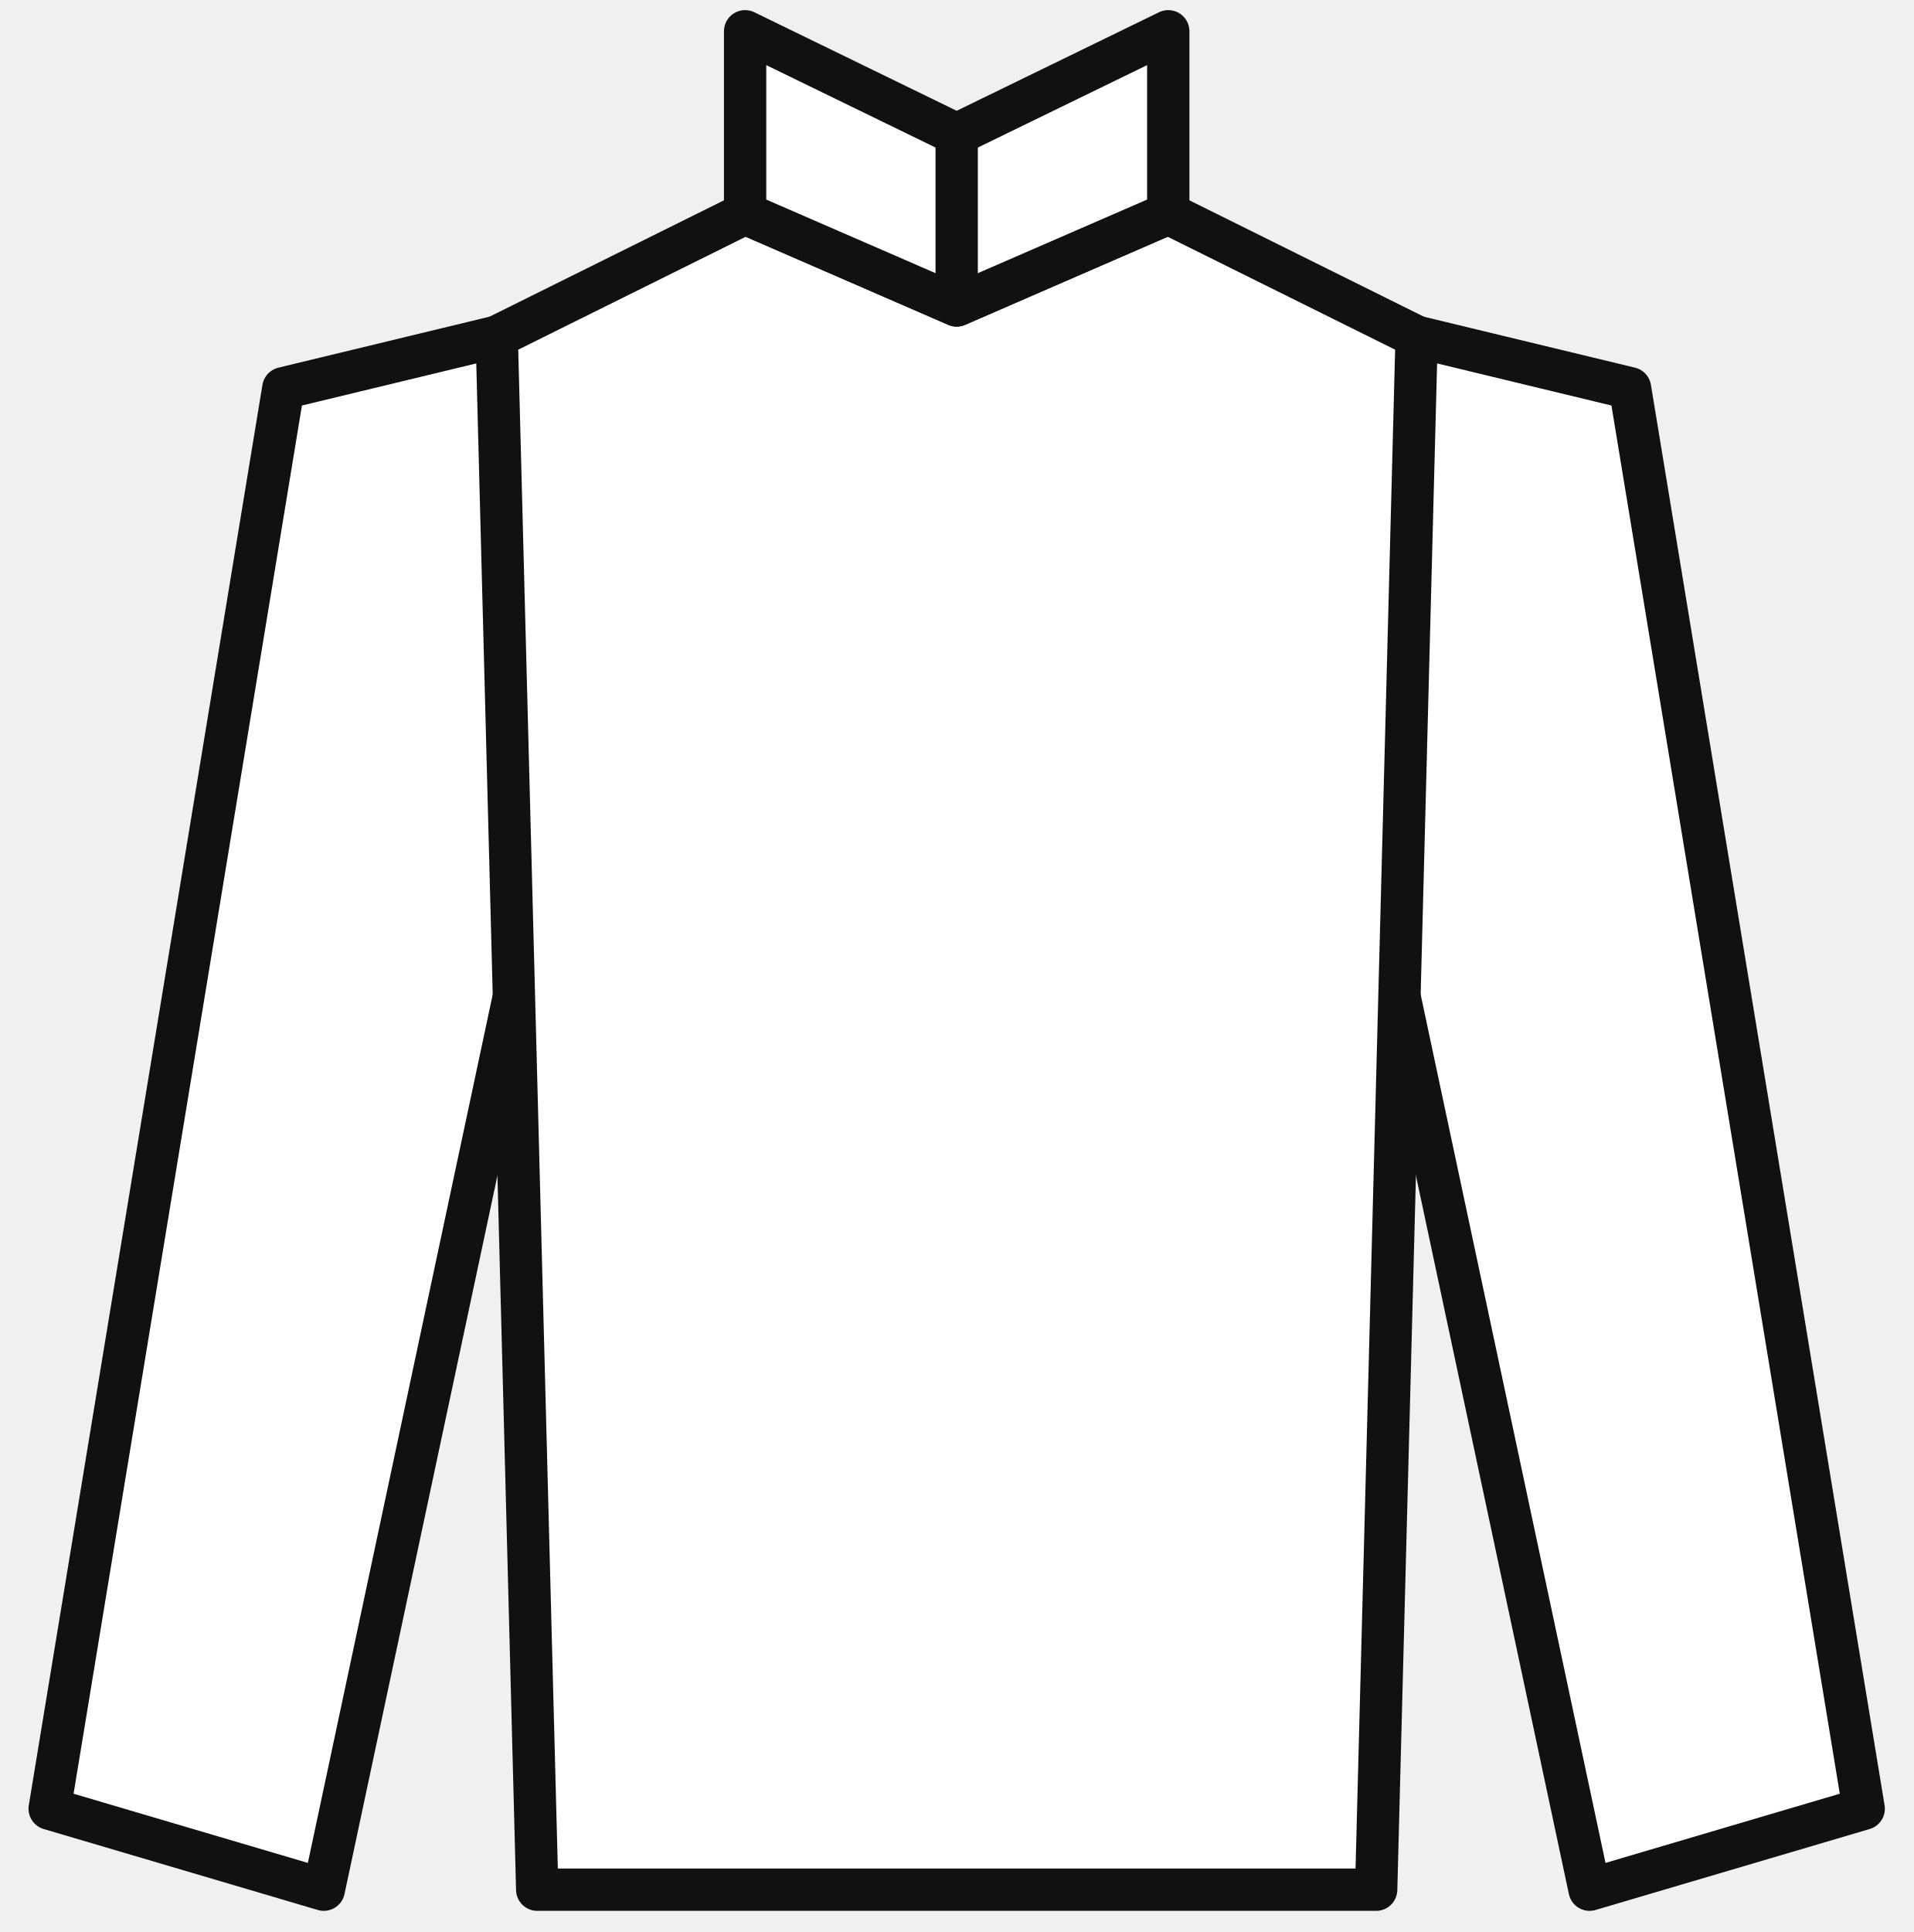
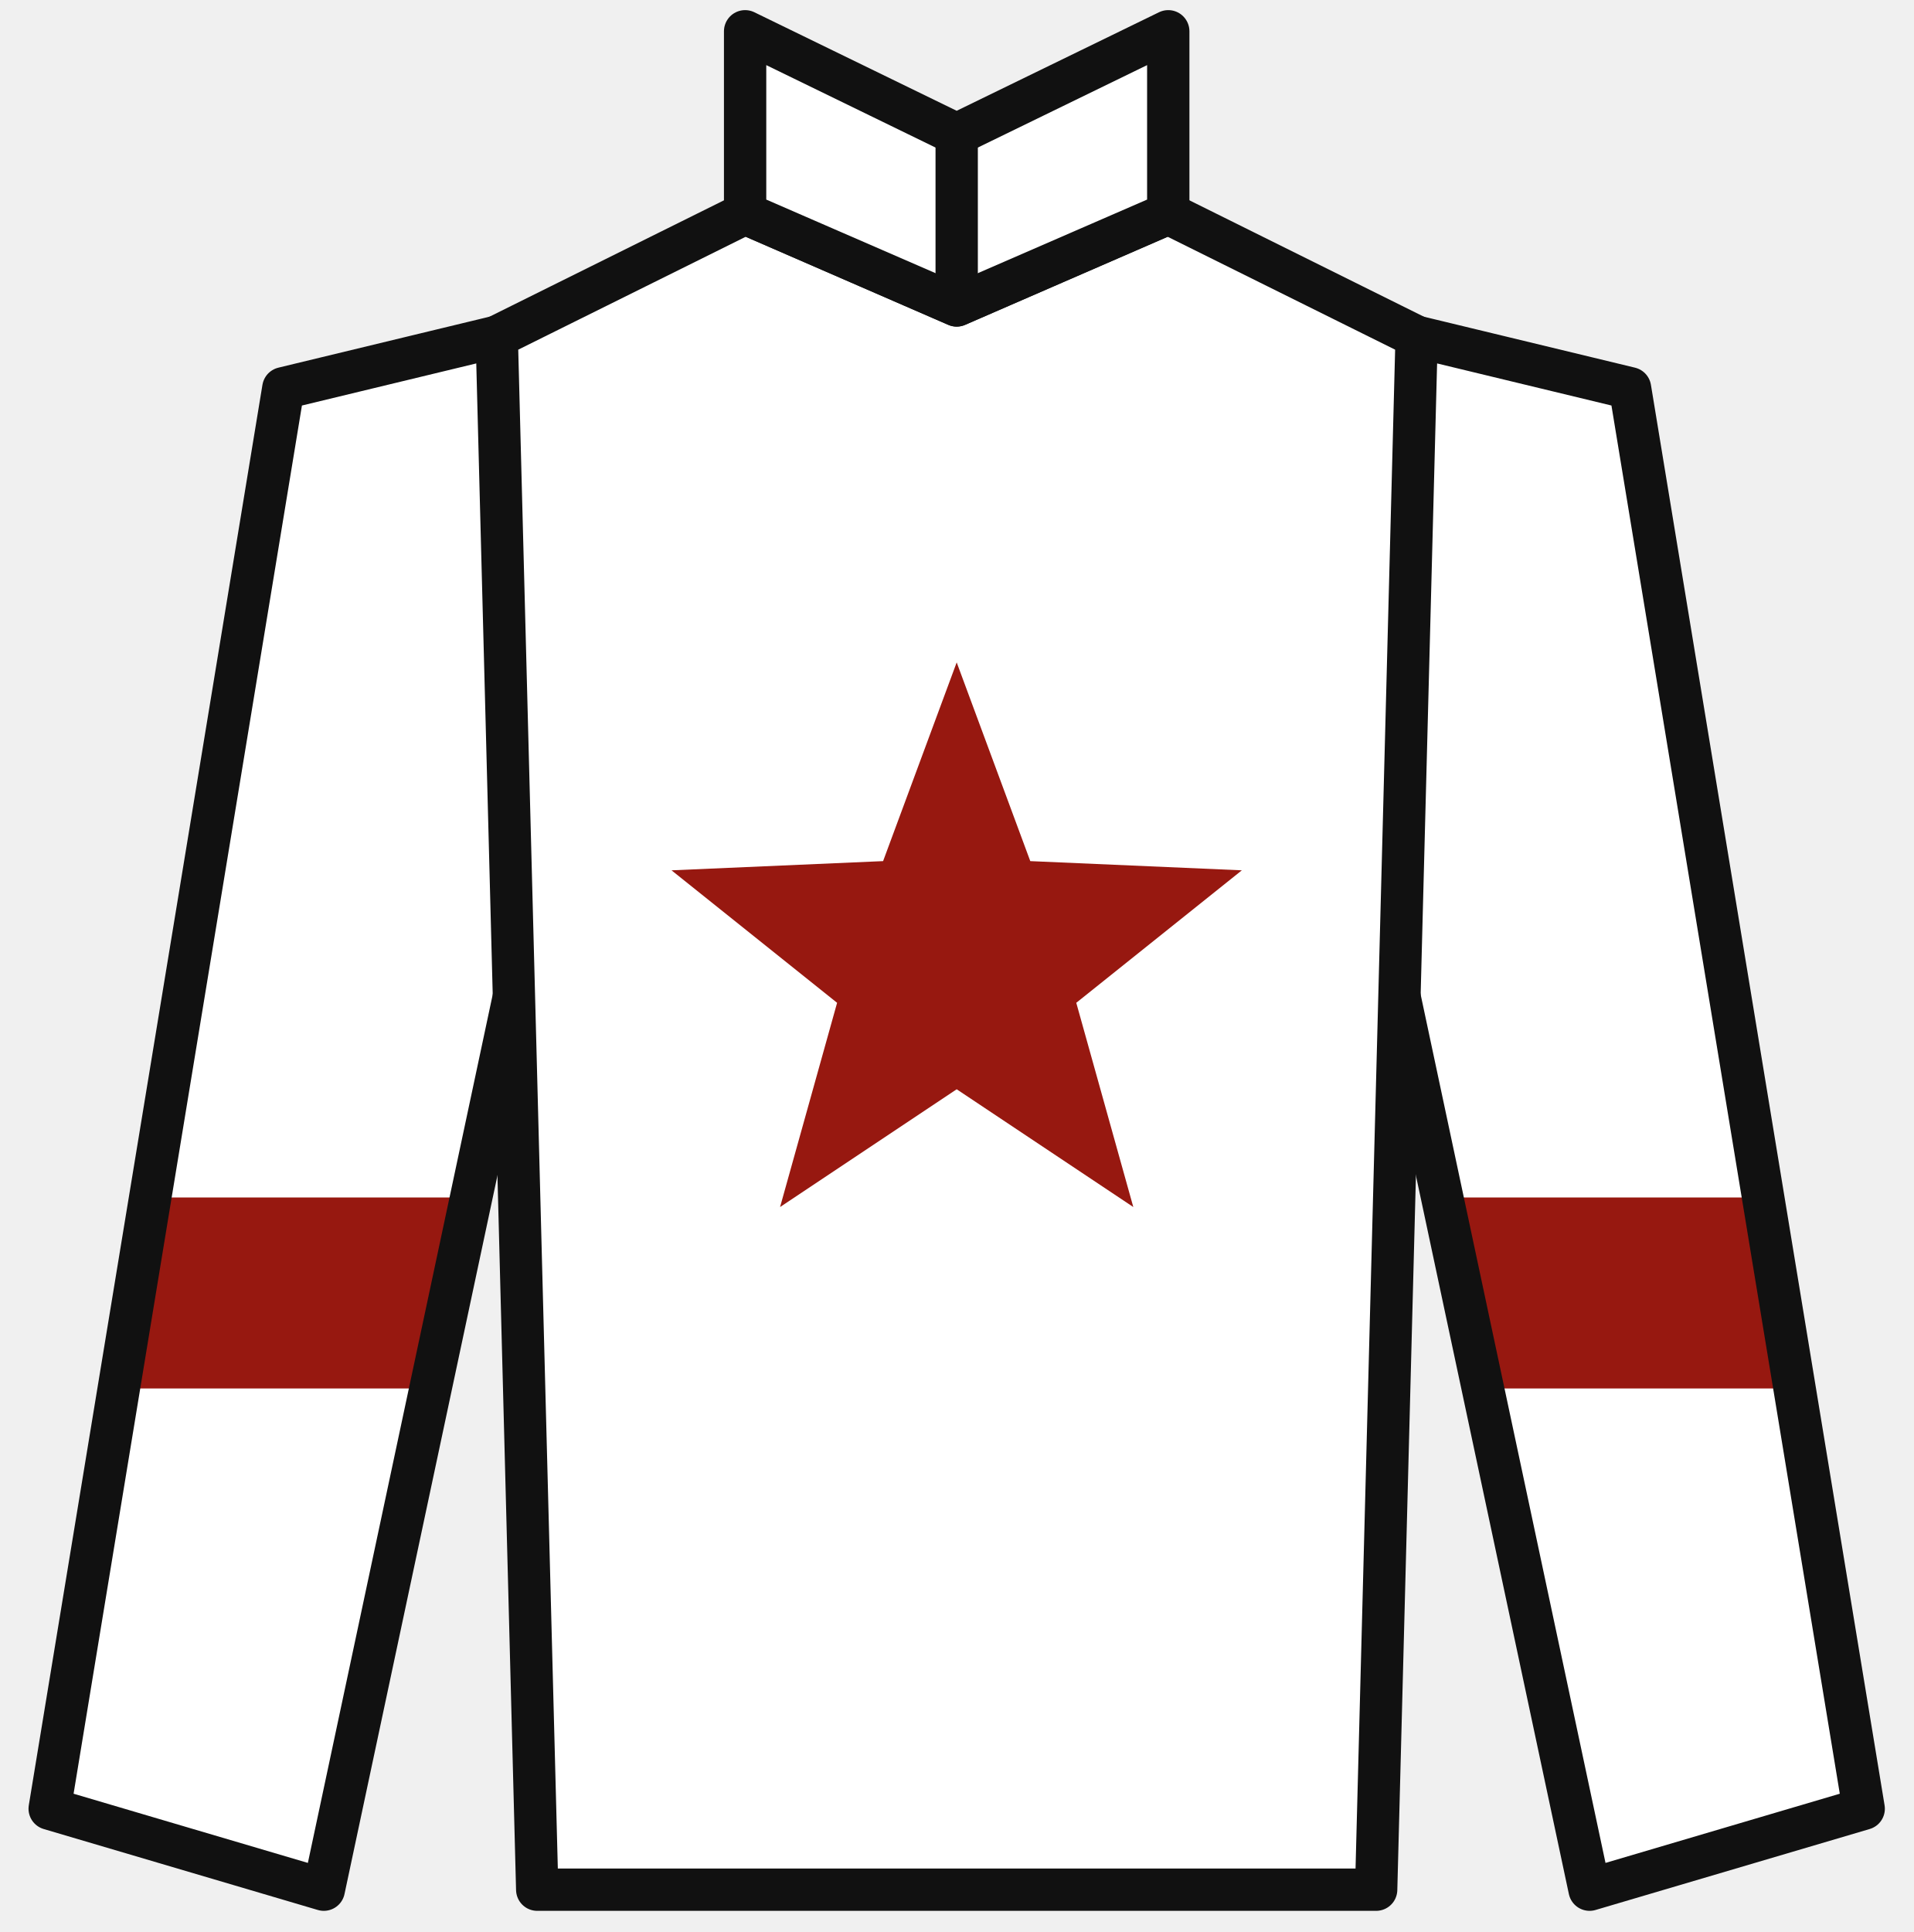
<svg xmlns="http://www.w3.org/2000/svg" class="trikot" viewBox="-1.5 -0.5 104 105" aria-hidden="true">
  <clipPath id="d34678160al">
    <path d="M25.5,17.8 L13.9,20.6 L1.2,97.8 L16.1,102.2 L27,51 Z" />
  </clipPath>
  <g clip-path="url(#d34678160al)">
    <rect x="0" y="17" width="28" height="86.5" fill="#FFFFFF" />
+     <rect x="0" y="64.58" width="28" height="10.38" fill="#971810" />
  </g>
  <path d="M25.5,17.8 L13.9,20.6 L1.2,97.8 L16.1,102.2 L27,51 Z" fill="none" stroke="#111111" stroke-width="2.3" stroke-linejoin="round" />
  <clipPath id="d34678160ar">
    <path d="M75.5,17.8 L87.1,20.6 L99.8,97.8 L84.9,102.2 L74,51 Z" />
  </clipPath>
  <g clip-path="url(#d34678160ar)">
    <rect x="73" y="17" width="28" height="86.5" fill="#FFFFFF" />
+     <rect x="73" y="64.58" width="28" height="10.38" fill="#971810" />
  </g>
  <path d="M75.5,17.8 L87.1,20.6 L99.8,97.8 L84.9,102.2 L74,51 Z" fill="none" stroke="#111111" stroke-width="2.3" stroke-linejoin="round" />
  <clipPath id="d34678160k">
    <path d="M25.5,17.8 L39,11.1 L50.5,16.1 L62,11.1 L75.5,17.8 L73.3,102.2 L27.7,102.2 Z" />
  </clipPath>
  <g clip-path="url(#d34678160k)">
    <rect x="25" y="10" width="51" height="93" fill="#FFFFFF" />
+     <polygon points="50.5,35.5 54.5,46.3 66.0,46.8 57.0,54.0 60.1,65.1 50.5,58.7 40.9,65.1 44.0,54.0 35.0,46.8 46.5,46.3" fill="#971810" />
  </g>
  <path d="M25.5,17.8 L39,11.1 L50.5,16.1 L62,11.1 L75.5,17.8 L73.3,102.2 L27.7,102.2 Z" fill="none" stroke="#111111" stroke-width="2.3" stroke-linejoin="round" />
  <path d="M39,1.2 L50.5,6.8 L62,1.2 L62,11.1 L50.5,16.1 L39,11.1 Z" fill="#FFFFFF" stroke="#111111" stroke-width="2.3" stroke-linejoin="round" />
  <path d="M50.5,6.8 L50.5,16.1" fill="none" stroke="#111111" stroke-width="2.3" />
</svg>
